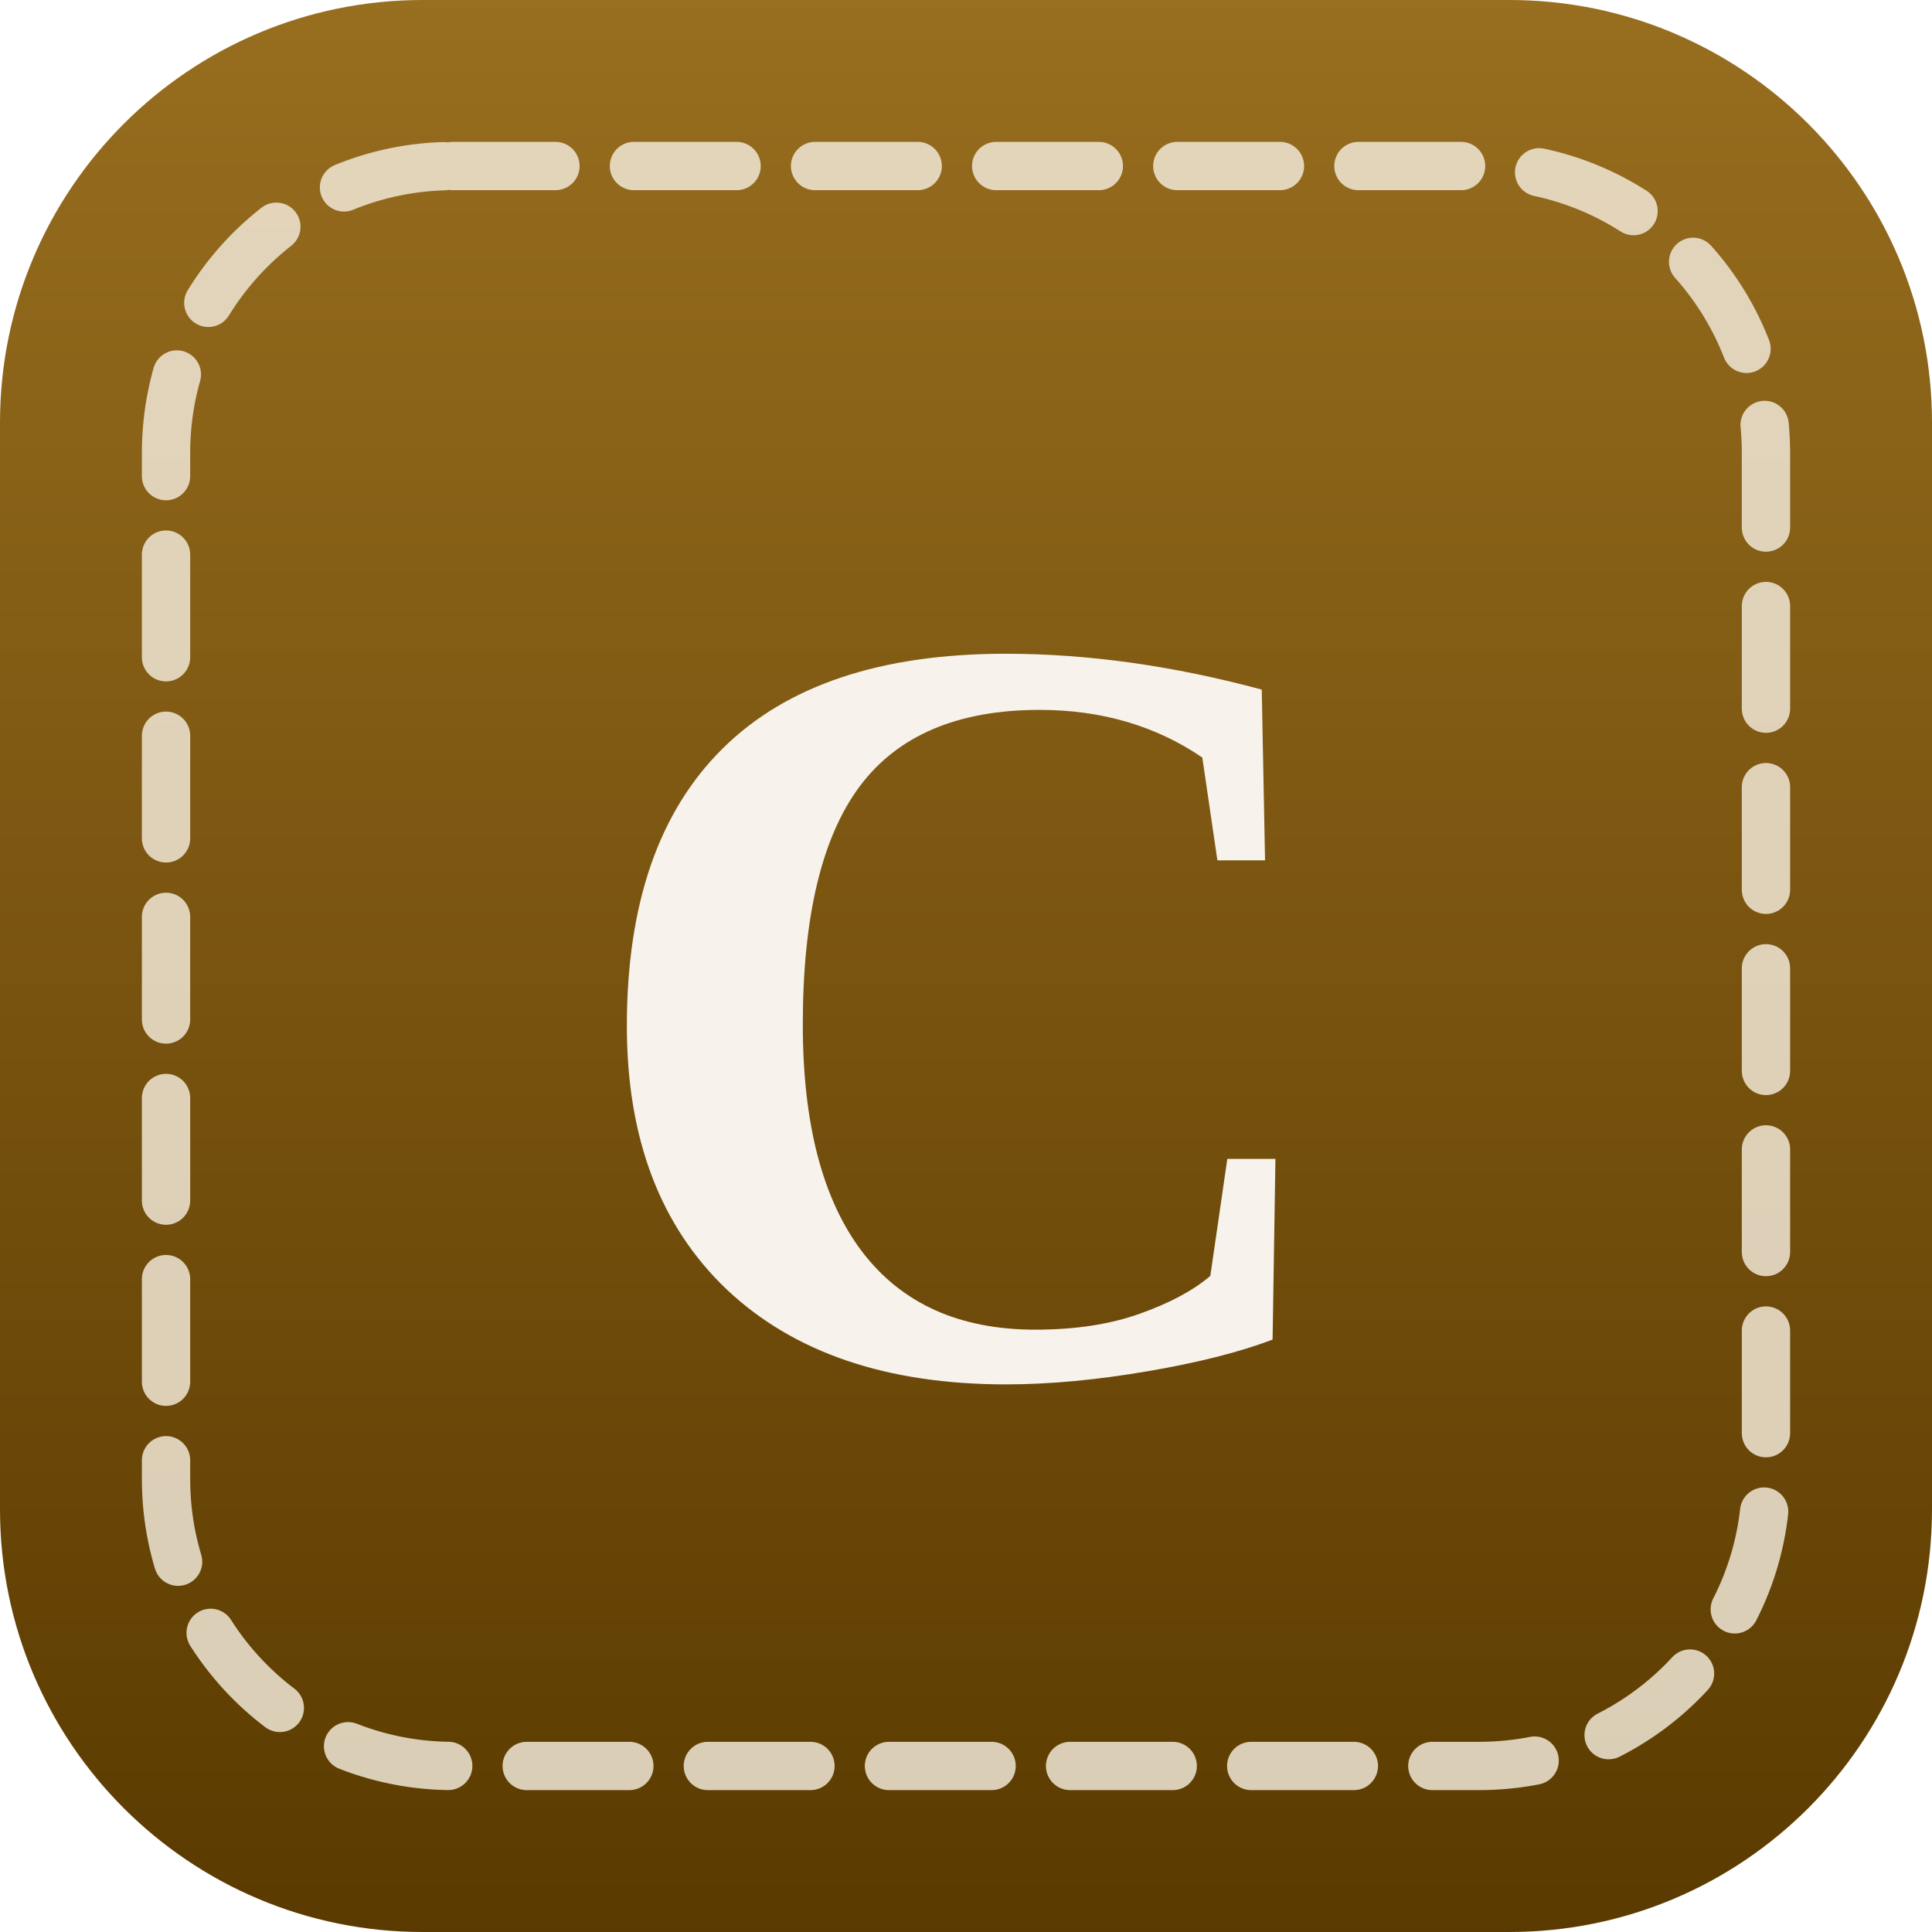
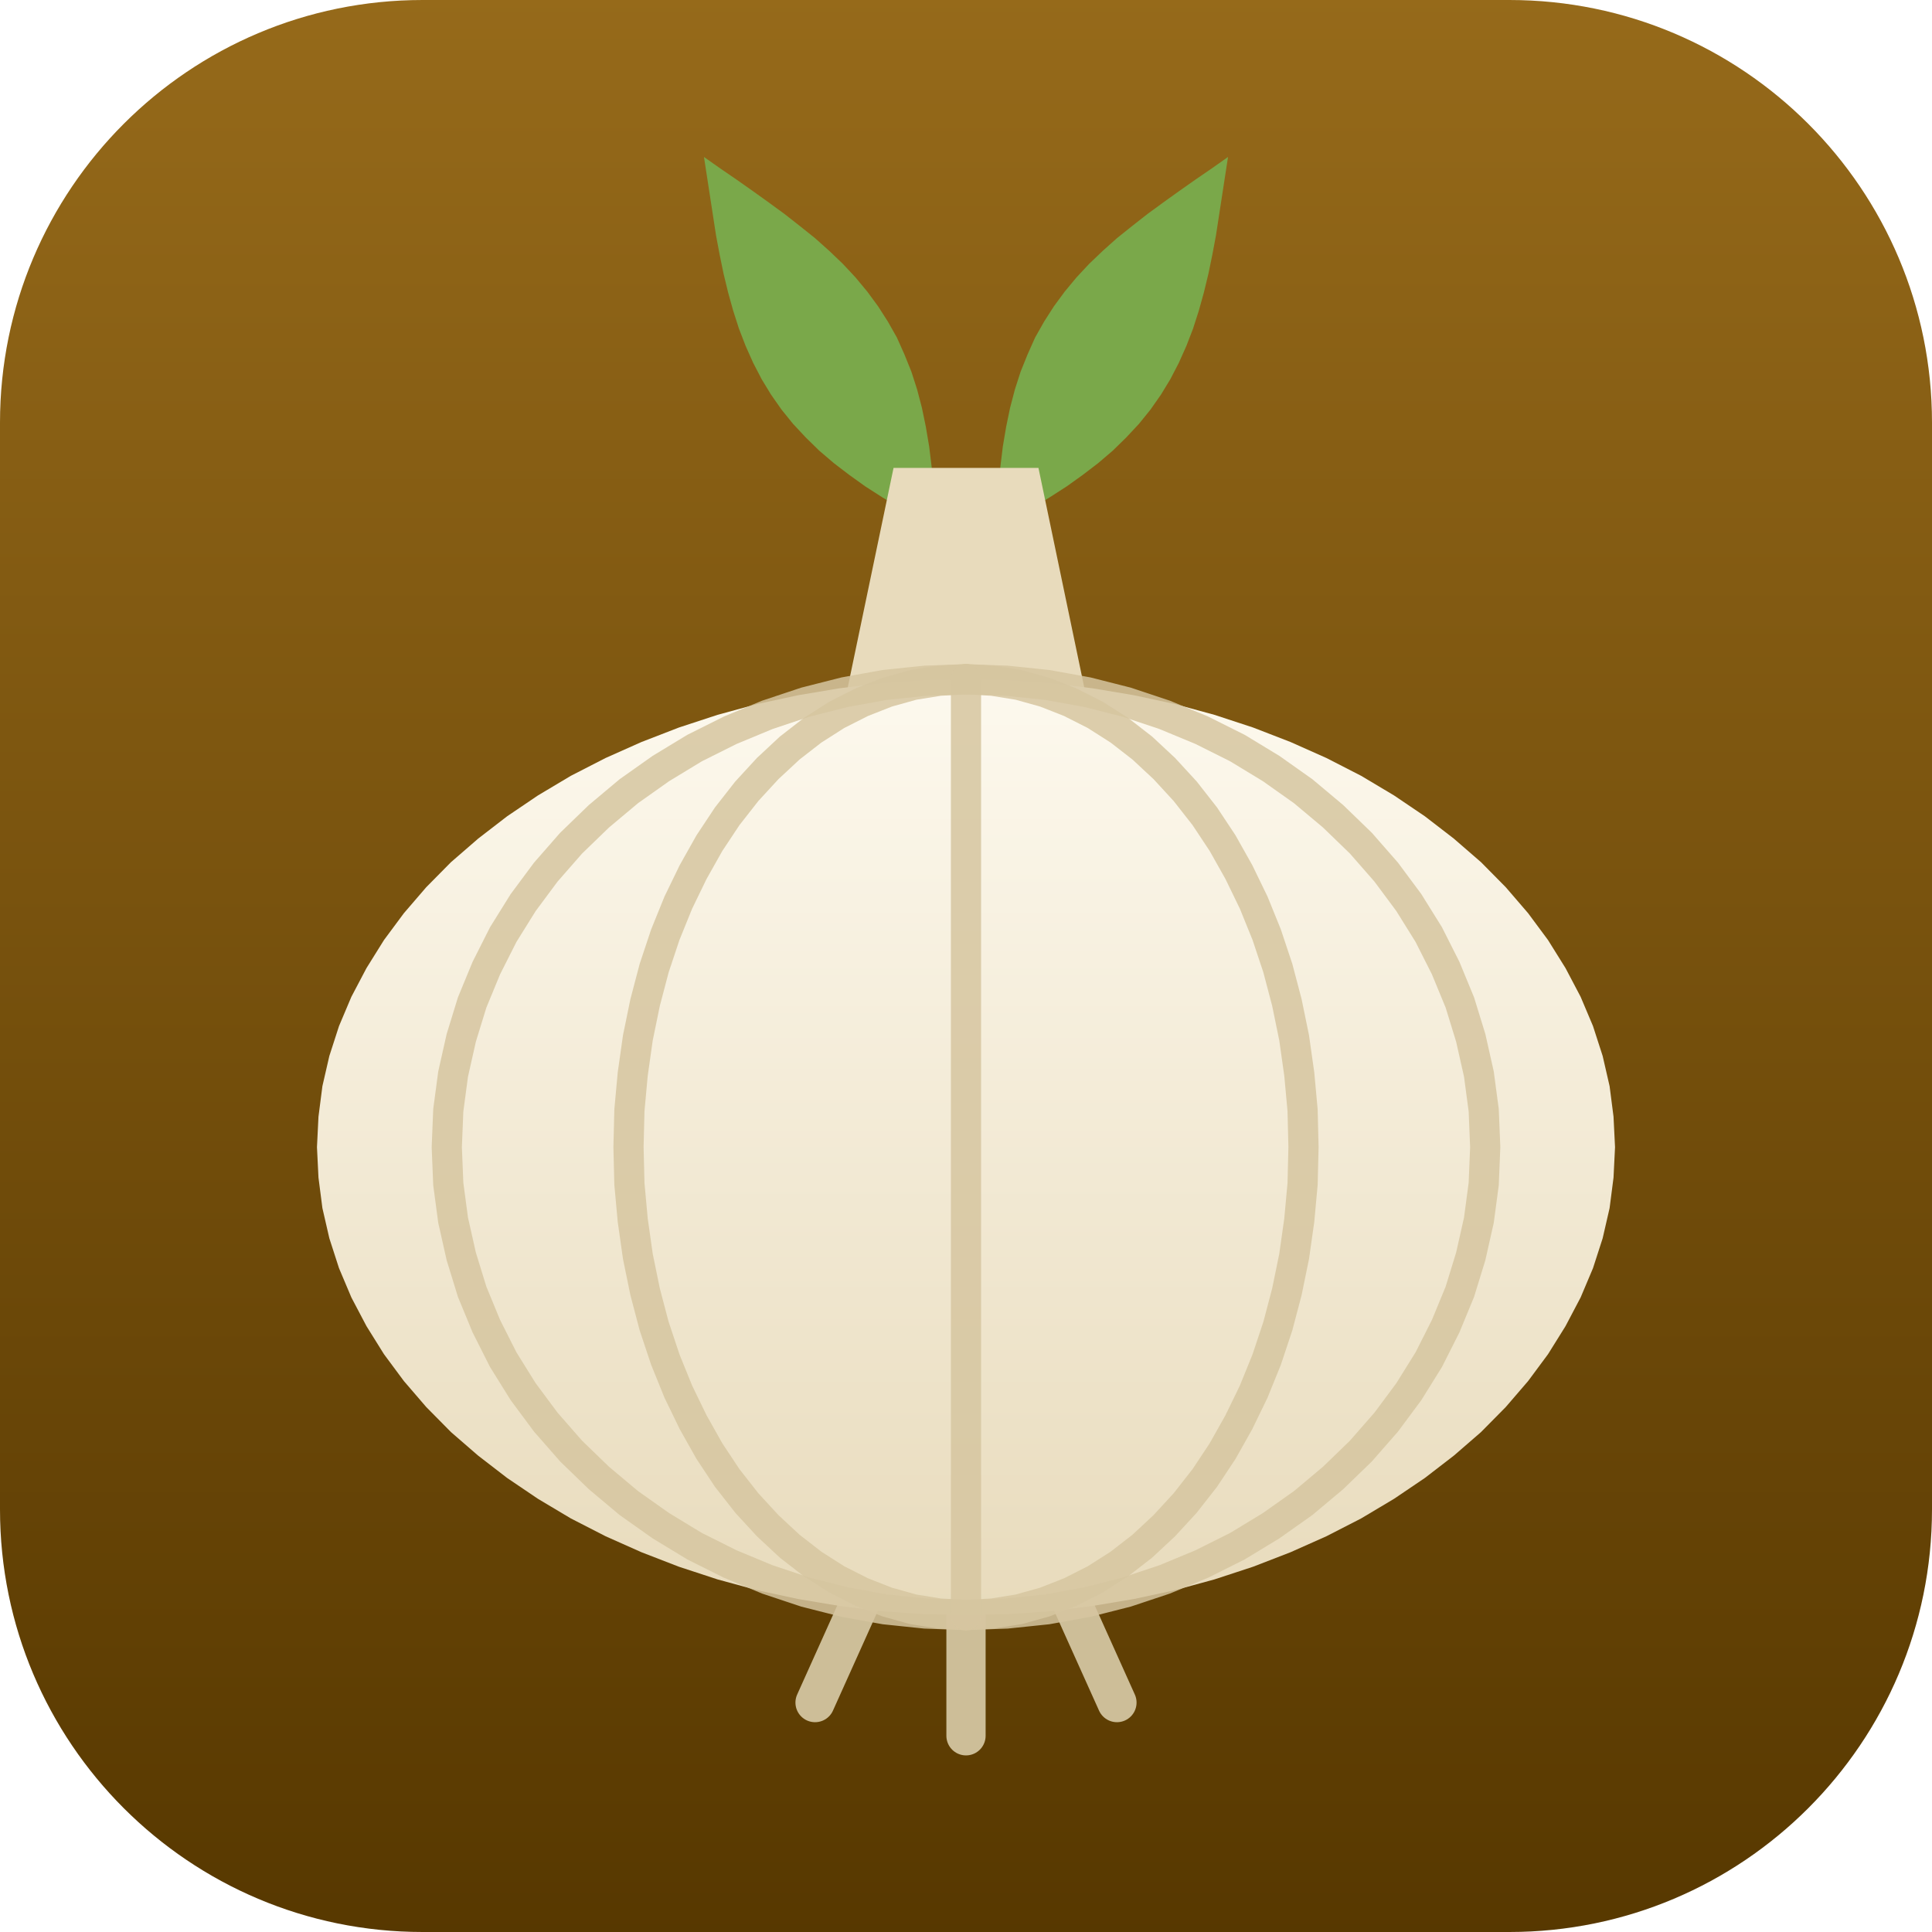
<svg xmlns="http://www.w3.org/2000/svg" viewBox="0 0 64 64">
  <defs>
    <linearGradient id="s" x1="0" y1="0" x2="0" y2="1">
-       <stop offset="0" stop-color="#986e1f" />
-       <stop offset="1" stop-color="#5a3a00" />
+       <stop offset="0" stop-color="#966a1a" />
+       <stop offset="1" stop-color="#573800" />
+     </linearGradient>
+     <linearGradient id="b" x1="0" y1="0" x2="0" y2="1">
+       <stop offset="0" stop-color="#fdf9ee" />
+       <stop offset="1" stop-color="#e8dbbc" />
    </linearGradient>
  </defs>
  <rect width="64" height="64" rx="14" fill="url(#s)" />
-   <rect x="5.5" y="5.5" width="53" height="53" rx="9.5" fill="none" stroke="#f1e7d6" stroke-width="1.6" stroke-dasharray="3.4 2.6" stroke-linecap="round" opacity=".85" />
-   <text x="32" y="45.5" text-anchor="middle" font-family="Georgia,'Times New Roman',serif" font-weight="700" font-size="36" fill="#f7f3ec">C</text>
+   <polygon points="31.00,17.50 30.96,16.81 30.92,16.13 30.86,15.45 30.78,14.79 30.67,14.14 30.54,13.51 30.38,12.90 30.19,12.31 29.96,11.74 29.71,11.18 29.41,10.65 29.09,10.15 28.73,9.66 28.34,9.19 27.92,8.74 27.47,8.31 27.00,7.89 26.50,7.49 25.99,7.09 25.47,6.71 24.94,6.33 24.40,5.95 23.86,5.58 23.32,5.20 23.32,5.20 23.42,5.85 23.52,6.50 23.62,7.15 23.72,7.80 23.84,8.44 23.97,9.07 24.12,9.69 24.29,10.30 24.48,10.89 24.70,11.46 24.95,12.02 25.23,12.56 25.54,13.07 25.89,13.57 26.27,14.04 26.69,14.49 27.14,14.93 27.62,15.34 28.13,15.73 28.66,16.11 29.22,16.47 29.80,16.82 30.40,17.17 31.00,17.50" fill="#7aa84a" />
+   <polygon points="33.00,17.50 33.60,17.17 34.20,16.82 34.78,16.47 35.34,16.11 35.87,15.73 36.38,15.34 36.86,14.93 37.31,14.49 37.73,14.04 38.11,13.57 38.46,13.07 38.77,12.56 39.05,12.02 39.30,11.46 39.52,10.89 39.71,10.30 39.88,9.69 40.03,9.07 40.16,8.44 40.28,7.80 40.38,7.15 40.48,6.50 40.58,5.85 40.68,5.20 40.68,5.20 40.14,5.58 39.60,5.95 39.06,6.33 38.53,6.71 38.01,7.09 37.50,7.49 37.00,7.89 36.53,8.31 36.08,8.74 35.66,9.19 35.27,9.66 34.91,10.15 34.59,10.65 34.29,11.18 34.04,11.74 33.81,12.31 33.62,12.90 33.46,13.51 33.33,14.14 33.22,14.79 33.14,15.45 33.08,16.13 33.04,16.81 33.00,17.50" fill="#7aa84a" />
+   <polyline points="32.00,53.00 32.00,57.50" fill="none" stroke="#cdbe98" stroke-width="1.3" stroke-linecap="round" />
+   <polyline points="28.80,52.40 27.00,56.40" fill="none" stroke="#cdbe98" stroke-width="1.3" stroke-linecap="round" />
+   <polyline points="35.20,52.40 37.00,56.40" fill="none" stroke="#cdbe98" stroke-width="1.3" stroke-linecap="round" />
+   <polygon points="27.20,27.00 29.60,15.50 34.40,15.50 36.80,27.00" fill="#e8dbbc" />
+   <polygon points="53.50,38.00 53.45,39.01 53.32,40.02 53.09,41.02 52.77,42.01 52.36,42.98 51.86,43.93 51.28,44.86 50.62,45.75 49.88,46.61 49.06,47.44 48.16,48.22 47.20,48.96 46.18,49.65 45.09,50.30 43.94,50.89 42.75,51.42 41.51,51.90 40.23,52.32 38.91,52.68 37.56,52.97 36.19,53.20 34.81,53.37 33.41,53.47 32.00,53.50 30.59,53.47 29.19,53.37 27.81,53.20 26.44,52.97 25.09,52.68 23.77,52.32 22.49,51.90 21.25,51.42 20.06,50.89 18.91,50.30 17.82,49.65 16.80,48.96 15.84,48.22 14.94,47.44 14.12,46.61 13.38,45.75 12.72,44.86 12.14,43.93 11.64,42.98 11.23,42.01 10.91,41.02 10.68,40.02 10.55,39.01 10.50,38.00 10.55,36.99 10.68,35.98 10.91,34.98 11.23,33.99 11.64,33.02 12.14,32.07 12.72,31.14 13.38,30.25 14.12,29.39 14.94,28.56 15.84,27.78 16.80,27.04 17.82,26.35 18.91,25.70 20.06,25.11 21.25,24.58 22.49,24.10 23.77,23.68 25.09,23.32 26.44,23.03 27.81,22.80 29.19,22.63 30.59,22.53 32.00,22.50 33.41,22.53 34.81,22.63 36.19,22.80 37.56,23.03 38.91,23.32 40.23,23.68 41.51,24.10 42.75,24.58 43.94,25.11 45.09,25.70 46.18,26.35 47.20,27.04 48.16,27.78 49.06,28.56 49.88,29.39 50.62,30.25 51.28,31.14 51.86,32.07 52.36,33.02 52.77,33.99 53.09,34.98 53.32,35.98 53.45,36.99" fill="url(#b)" />
+   <polyline points="32.00,22.50 31.12,22.55 30.25,22.69 29.39,22.93 28.55,23.26 27.72,23.68 26.92,24.19 26.16,24.78 25.43,25.46 24.74,26.21 24.09,27.04 23.50,27.93 22.96,28.89 22.47,29.90 22.04,30.96 21.67,32.07 21.37,33.21 21.13,34.38 20.96,35.58 20.85,36.78 20.82,38.00 20.85,39.22 20.96,40.42 21.13,41.62 21.37,42.79 21.67,43.93 22.04,45.04 22.47,46.10 22.96,47.11 23.50,48.07 24.09,48.96 24.74,49.79 25.43,50.54 26.16,51.22 26.92,51.81 27.72,52.32 28.55,52.74 29.39,53.07 30.25,53.31 31.12,53.45 32.00,53.50" fill="none" stroke="#d6c6a0" stroke-width="1" stroke-linecap="round" opacity=".85" />
+   <polyline points="32.00,22.50 32.88,22.55 33.75,22.69 34.61,22.93 35.45,23.26 36.28,23.68 37.08,24.19 37.84,24.78 38.57,25.46 39.26,26.21 39.91,27.04 40.50,27.93 41.04,28.89 41.53,29.90 41.96,30.96 42.33,32.07 42.63,33.21 42.87,34.38 43.04,35.58 43.15,36.78 43.18,38.00 43.15,39.22 43.04,40.42 42.87,41.62 42.63,42.79 42.33,43.93 41.96,45.04 41.53,46.10 41.04,47.11 40.50,48.07 39.91,48.96 39.26,49.79 38.57,50.54 37.84,51.22 37.08,51.81 36.28,52.32 35.45,52.74 34.61,53.07 33.75,53.31 32.88,53.45 32.00,53.50" fill="none" stroke="#d6c6a0" stroke-width="1" stroke-linecap="round" opacity=".85" />
+   <polyline points="32.00,22.50 30.65,22.55 29.31,22.69 27.98,22.93 26.68,23.26 25.42,23.68 24.19,24.19 23.01,24.78 21.89,25.46 20.83,26.21 19.84,27.04 18.92,27.93 18.08,28.89 17.33,29.90 16.67,30.96 16.11,32.07 15.64,33.21 15.28,34.38 15.01,35.58 14.85,36.78 14.80,38.00 14.85,39.22 15.01,40.42 15.28,41.62 15.64,42.79 16.11,43.93 16.67,45.04 17.33,46.10 18.08,47.11 18.92,48.07 19.84,48.96 20.83,49.79 21.89,50.54 23.01,51.22 24.19,51.81 25.42,52.32 26.68,52.74 27.98,53.07 29.31,53.31 30.65,53.45 32.00,53.50" fill="none" stroke="#d6c6a0" stroke-width="1" stroke-linecap="round" opacity=".85" />
+   <polyline points="32.00,22.50 33.35,22.55 34.69,22.69 36.02,22.93 37.32,23.26 38.58,23.68 39.81,24.19 40.99,24.78 42.11,25.46 43.17,26.21 44.16,27.04 45.08,27.93 45.92,28.89 46.67,29.90 47.33,30.96 47.89,32.07 48.36,33.21 48.72,34.38 48.99,35.58 49.15,36.78 49.20,38.00 49.15,39.22 48.99,40.42 48.72,41.62 48.36,42.79 47.89,43.93 47.33,45.04 46.67,46.10 45.92,47.11 45.08,48.07 44.16,48.96 43.17,49.79 42.11,50.54 40.99,51.22 39.81,51.81 38.58,52.32 37.32,52.74 36.02,53.07 34.69,53.31 33.35,53.45 32.00,53.50" fill="none" stroke="#d6c6a0" stroke-width="1" stroke-linecap="round" opacity=".85" />
+   <polyline points="32.00,22.50 32.00,53.50" fill="none" stroke="#d6c6a0" stroke-width="1" stroke-linecap="round" opacity=".85" />
</svg>
